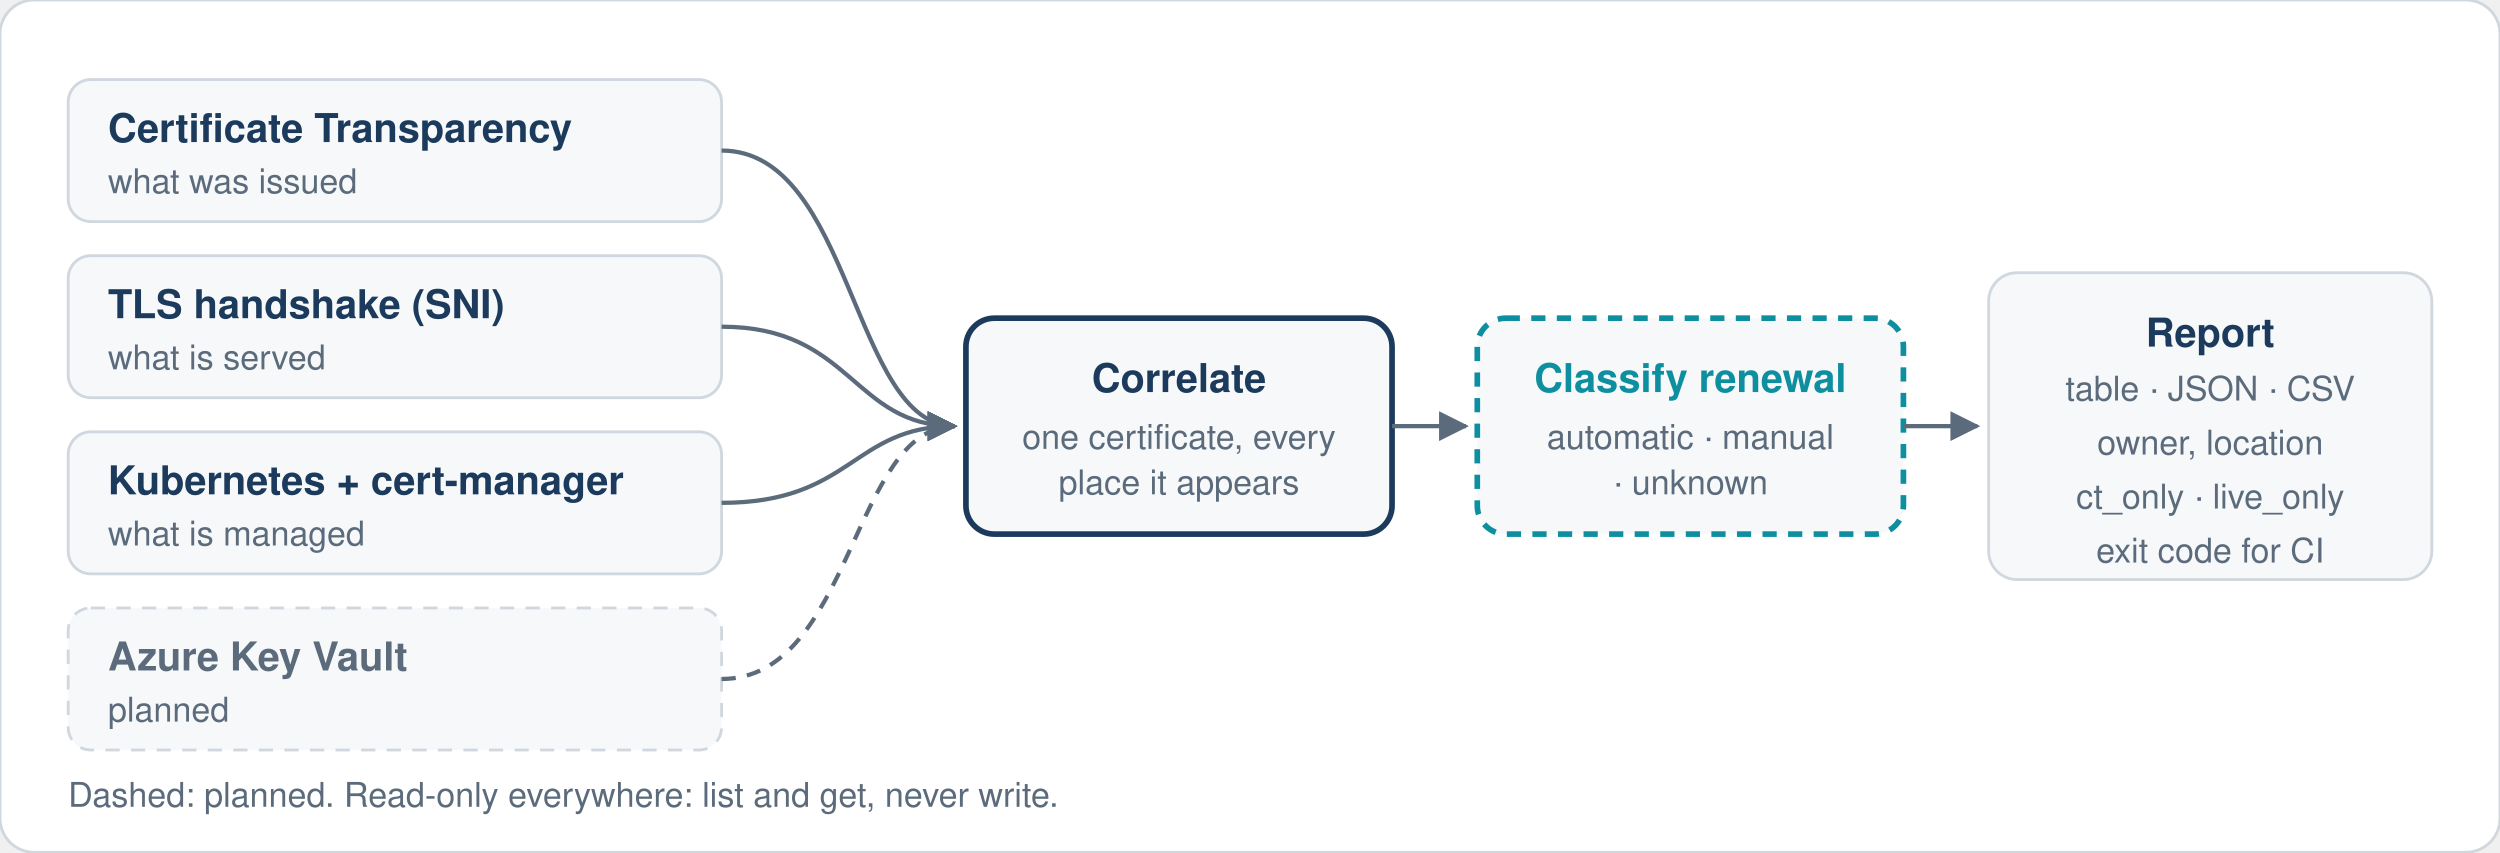
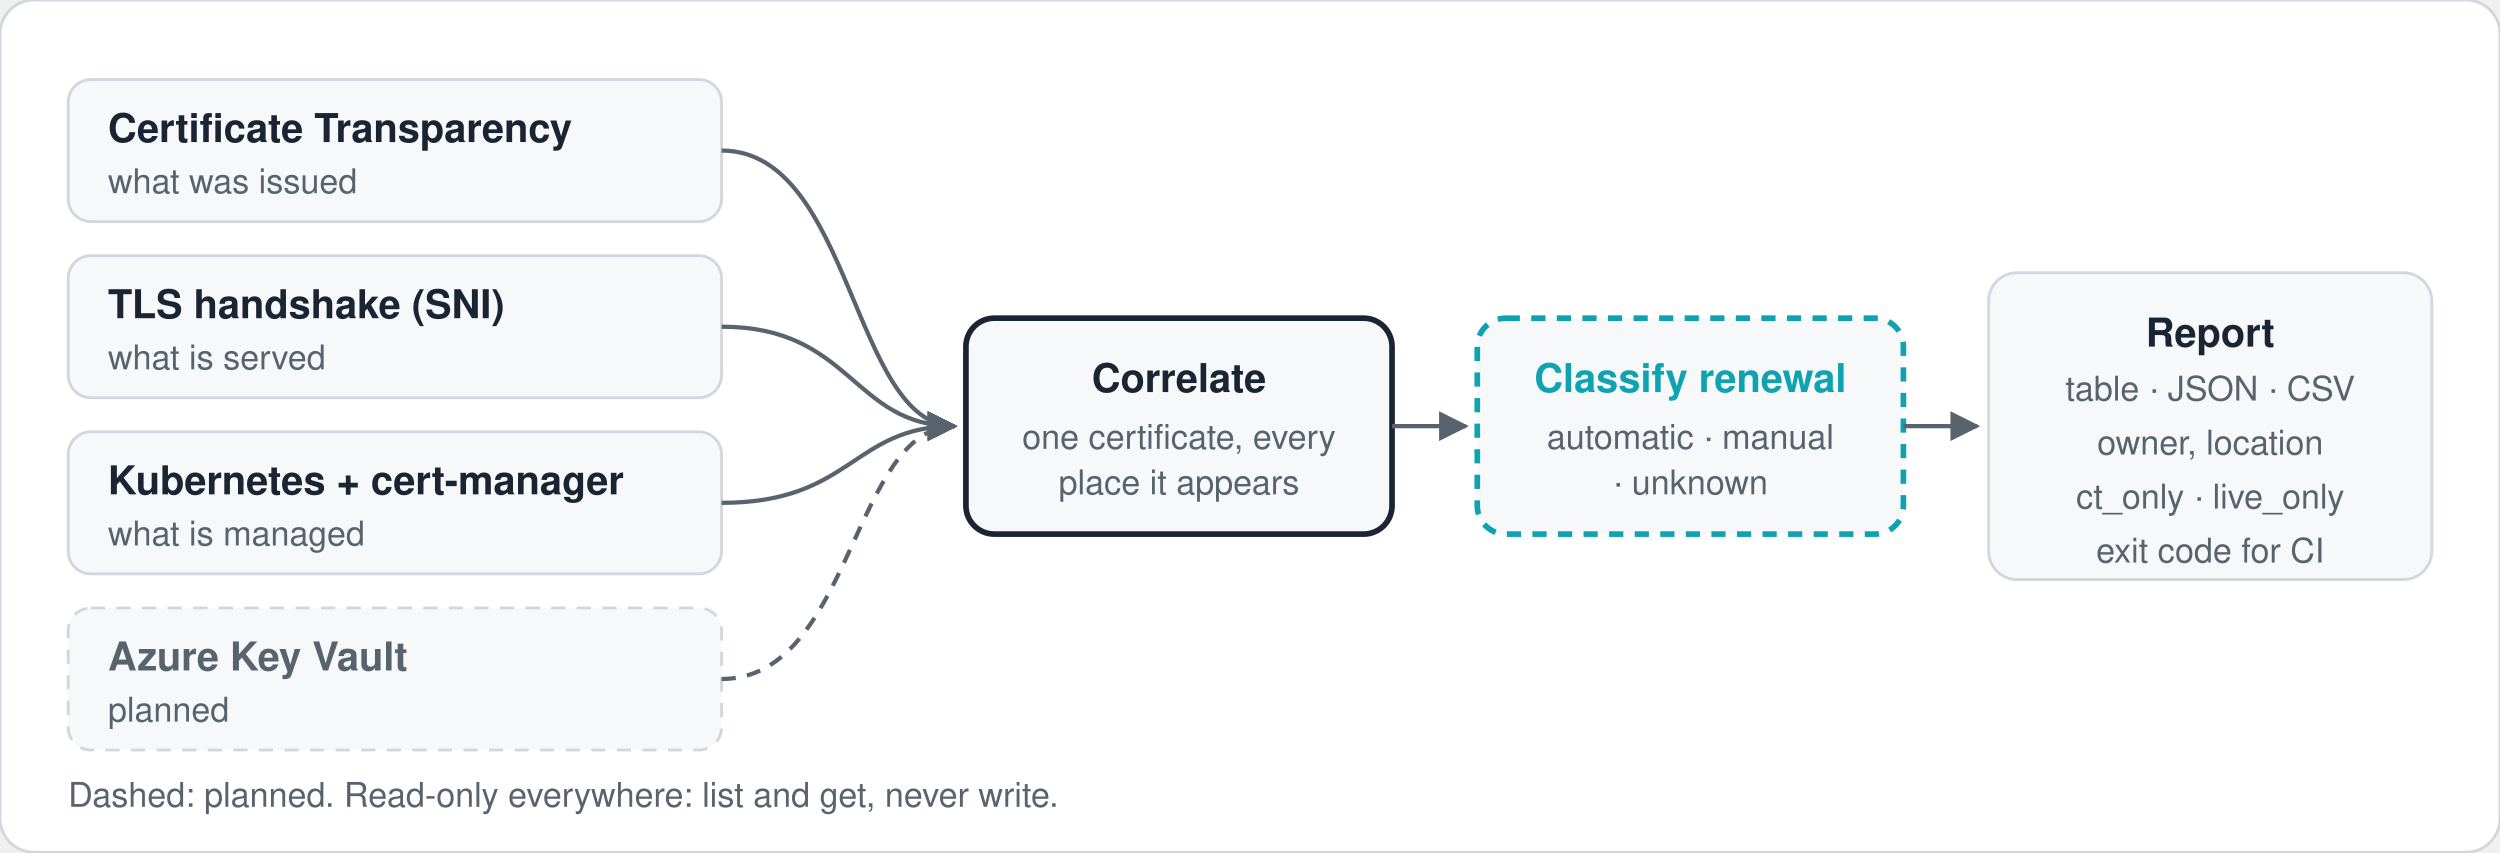
<svg xmlns="http://www.w3.org/2000/svg" viewBox="0 0 880 300" width="880" height="300" role="img" aria-label="Sources are correlated by fingerprint, renewal is classified, and a report is produced">
  <defs>
    <marker id="a" viewBox="0 0 10 10" refX="9" refY="5" markerWidth="7" markerHeight="7" orient="auto">
-       <path d="M0,0 L10,5 L0,10 z" fill="#5b6b7b" />
+       <path d="M0,0 L10,5 L0,10 z" fill="#59636E" />
    </marker>
  </defs>
-   <rect width="880" height="300" rx="12" fill="#ffffff" stroke="#d0d7de" />
-   <rect x="24" y="28" width="230" height="50" rx="8" fill="#f6f8fa" stroke="#d0d7de" />
-   <text x="38" y="50" font-family="-apple-system,BlinkMacSystemFont,'Segoe UI',Helvetica,Arial,sans-serif" font-size="14" font-weight="600" fill="#1b3a5c">Certificate Transparency</text>
-   <text x="38" y="68" font-family="-apple-system,BlinkMacSystemFont,'Segoe UI',Helvetica,Arial,sans-serif" font-size="12" fill="#5b6b7b">what was issued</text>
-   <path d="M254,53 C300,53 300,150 336,150" fill="none" stroke="#5b6b7b" stroke-width="1.5" marker-end="url(#a)" />
-   <rect x="24" y="90" width="230" height="50" rx="8" fill="#f6f8fa" stroke="#d0d7de" />
-   <text x="38" y="112" font-family="-apple-system,BlinkMacSystemFont,'Segoe UI',Helvetica,Arial,sans-serif" font-size="14" font-weight="600" fill="#1b3a5c">TLS handshake (SNI)</text>
-   <text x="38" y="130" font-family="-apple-system,BlinkMacSystemFont,'Segoe UI',Helvetica,Arial,sans-serif" font-size="12" fill="#5b6b7b">what is served</text>
-   <path d="M254,115 C300,115 300,150 336,150" fill="none" stroke="#5b6b7b" stroke-width="1.5" marker-end="url(#a)" />
-   <rect x="24" y="152" width="230" height="50" rx="8" fill="#f6f8fa" stroke="#d0d7de" />
-   <text x="38" y="174" font-family="-apple-system,BlinkMacSystemFont,'Segoe UI',Helvetica,Arial,sans-serif" font-size="14" font-weight="600" fill="#1b3a5c">Kubernetes + cert-manager</text>
-   <text x="38" y="192" font-family="-apple-system,BlinkMacSystemFont,'Segoe UI',Helvetica,Arial,sans-serif" font-size="12" fill="#5b6b7b">what is managed</text>
-   <path d="M254,177 C300,177 300,150 336,150" fill="none" stroke="#5b6b7b" stroke-width="1.5" marker-end="url(#a)" />
-   <rect x="24" y="214" width="230" height="50" rx="8" fill="#f6f8fa" stroke="#d0d7de" stroke-dasharray="5 4" />
-   <text x="38" y="236" font-family="-apple-system,BlinkMacSystemFont,'Segoe UI',Helvetica,Arial,sans-serif" font-size="14" font-weight="600" fill="#5b6b7b">Azure Key Vault</text>
-   <text x="38" y="254" font-family="-apple-system,BlinkMacSystemFont,'Segoe UI',Helvetica,Arial,sans-serif" font-size="12" fill="#5b6b7b">planned</text>
-   <path d="M254,239 C300,239 300,150 336,150" fill="none" stroke="#5b6b7b" stroke-width="1.5" marker-end="url(#a)" stroke-dasharray="5 4" />
-   <rect x="340" y="112" width="150" height="76" rx="10" fill="#f6f8fa" stroke="#1b3a5c" stroke-width="2" />
-   <text x="415" y="138" font-family="-apple-system,BlinkMacSystemFont,'Segoe UI',Helvetica,Arial,sans-serif" font-size="14" font-weight="700" fill="#1b3a5c" text-anchor="middle">Correlate</text>
-   <text x="415" y="158" font-family="-apple-system,BlinkMacSystemFont,'Segoe UI',Helvetica,Arial,sans-serif" font-size="12" fill="#5b6b7b" text-anchor="middle">one certificate, every</text>
-   <text x="415" y="174" font-family="-apple-system,BlinkMacSystemFont,'Segoe UI',Helvetica,Arial,sans-serif" font-size="12" fill="#5b6b7b" text-anchor="middle">place it appears</text>
-   <rect x="520" y="112" width="150" height="76" rx="10" fill="#f6f8fa" stroke="#0e8fa0" stroke-width="2" stroke-dasharray="5 4" />
-   <text x="595" y="138" font-family="-apple-system,BlinkMacSystemFont,'Segoe UI',Helvetica,Arial,sans-serif" font-size="14" font-weight="700" fill="#0e8fa0" text-anchor="middle">Classify renewal</text>
-   <text x="595" y="158" font-family="-apple-system,BlinkMacSystemFont,'Segoe UI',Helvetica,Arial,sans-serif" font-size="12" fill="#5b6b7b" text-anchor="middle">automatic · manual</text>
-   <text x="595" y="174" font-family="-apple-system,BlinkMacSystemFont,'Segoe UI',Helvetica,Arial,sans-serif" font-size="12" fill="#5b6b7b" text-anchor="middle">· unknown</text>
-   <path d="M490,150 L516,150" stroke="#5b6b7b" stroke-width="1.5" marker-end="url(#a)" />
-   <path d="M670,150 L696,150" stroke="#5b6b7b" stroke-width="1.5" marker-end="url(#a)" />
-   <rect x="700" y="96" width="156" height="108" rx="10" fill="#f6f8fa" stroke="#d0d7de" />
-   <text x="778" y="122" font-family="-apple-system,BlinkMacSystemFont,'Segoe UI',Helvetica,Arial,sans-serif" font-size="14" font-weight="700" fill="#1b3a5c" text-anchor="middle">Report</text>
-   <text x="778" y="141" font-family="-apple-system,BlinkMacSystemFont,'Segoe UI',Helvetica,Arial,sans-serif" font-size="12" font-weight="400" fill="#5b6b7b" text-anchor="middle">table · JSON · CSV</text>
-   <text x="778" y="160" font-family="-apple-system,BlinkMacSystemFont,'Segoe UI',Helvetica,Arial,sans-serif" font-size="12" font-weight="400" fill="#5b6b7b" text-anchor="middle">owner, location</text>
-   <text x="778" y="179" font-family="-apple-system,BlinkMacSystemFont,'Segoe UI',Helvetica,Arial,sans-serif" font-size="12" font-weight="400" fill="#5b6b7b" text-anchor="middle">ct_only · live_only</text>
-   <text x="778" y="198" font-family="-apple-system,BlinkMacSystemFont,'Segoe UI',Helvetica,Arial,sans-serif" font-size="12" font-weight="400" fill="#5b6b7b" text-anchor="middle">exit code for CI</text>
-   <text x="24" y="284" font-family="-apple-system,BlinkMacSystemFont,'Segoe UI',Helvetica,Arial,sans-serif" font-size="12" fill="#5b6b7b">Dashed: planned. Read-only everywhere: list and get, never write.</text>
+   <rect width="880" height="300" rx="12" fill="#FFFFFF" stroke="#D0D7DE" />
+   <rect x="24" y="28" width="230" height="50" rx="8" fill="#F6F8FA" stroke="#D0D7DE" />
+   <text x="38" y="50" font-family="-apple-system,BlinkMacSystemFont,'Segoe UI',Helvetica,Arial,sans-serif" font-size="14" font-weight="600" fill="#1B2433">Certificate Transparency</text>
+   <text x="38" y="68" font-family="-apple-system,BlinkMacSystemFont,'Segoe UI',Helvetica,Arial,sans-serif" font-size="12" fill="#59636E">what was issued</text>
+   <path d="M254,53 C300,53 300,150 336,150" fill="none" stroke="#59636E" stroke-width="1.5" marker-end="url(#a)" />
+   <rect x="24" y="90" width="230" height="50" rx="8" fill="#F6F8FA" stroke="#D0D7DE" />
+   <text x="38" y="112" font-family="-apple-system,BlinkMacSystemFont,'Segoe UI',Helvetica,Arial,sans-serif" font-size="14" font-weight="600" fill="#1B2433">TLS handshake (SNI)</text>
+   <text x="38" y="130" font-family="-apple-system,BlinkMacSystemFont,'Segoe UI',Helvetica,Arial,sans-serif" font-size="12" fill="#59636E">what is served</text>
+   <path d="M254,115 C300,115 300,150 336,150" fill="none" stroke="#59636E" stroke-width="1.5" marker-end="url(#a)" />
+   <rect x="24" y="152" width="230" height="50" rx="8" fill="#F6F8FA" stroke="#D0D7DE" />
+   <text x="38" y="174" font-family="-apple-system,BlinkMacSystemFont,'Segoe UI',Helvetica,Arial,sans-serif" font-size="14" font-weight="600" fill="#1B2433">Kubernetes + cert-manager</text>
+   <text x="38" y="192" font-family="-apple-system,BlinkMacSystemFont,'Segoe UI',Helvetica,Arial,sans-serif" font-size="12" fill="#59636E">what is managed</text>
+   <path d="M254,177 C300,177 300,150 336,150" fill="none" stroke="#59636E" stroke-width="1.5" marker-end="url(#a)" />
+   <rect x="24" y="214" width="230" height="50" rx="8" fill="#F6F8FA" stroke="#D0D7DE" stroke-dasharray="5 4" />
+   <text x="38" y="236" font-family="-apple-system,BlinkMacSystemFont,'Segoe UI',Helvetica,Arial,sans-serif" font-size="14" font-weight="600" fill="#59636E">Azure Key Vault</text>
+   <text x="38" y="254" font-family="-apple-system,BlinkMacSystemFont,'Segoe UI',Helvetica,Arial,sans-serif" font-size="12" fill="#59636E">planned</text>
+   <path d="M254,239 C300,239 300,150 336,150" fill="none" stroke="#59636E" stroke-width="1.5" marker-end="url(#a)" stroke-dasharray="5 4" />
+   <rect x="340" y="112" width="150" height="76" rx="10" fill="#F6F8FA" stroke="#1B2433" stroke-width="2" />
+   <text x="415" y="138" font-family="-apple-system,BlinkMacSystemFont,'Segoe UI',Helvetica,Arial,sans-serif" font-size="14" font-weight="700" fill="#1B2433" text-anchor="middle">Correlate</text>
+   <text x="415" y="158" font-family="-apple-system,BlinkMacSystemFont,'Segoe UI',Helvetica,Arial,sans-serif" font-size="12" fill="#59636E" text-anchor="middle">one certificate, every</text>
+   <text x="415" y="174" font-family="-apple-system,BlinkMacSystemFont,'Segoe UI',Helvetica,Arial,sans-serif" font-size="12" fill="#59636E" text-anchor="middle">place it appears</text>
+   <rect x="520" y="112" width="150" height="76" rx="10" fill="#F6F8FA" stroke="#0FA3B1" stroke-width="2" stroke-dasharray="5 4" />
+   <text x="595" y="138" font-family="-apple-system,BlinkMacSystemFont,'Segoe UI',Helvetica,Arial,sans-serif" font-size="14" font-weight="700" fill="#0FA3B1" text-anchor="middle">Classify renewal</text>
+   <text x="595" y="158" font-family="-apple-system,BlinkMacSystemFont,'Segoe UI',Helvetica,Arial,sans-serif" font-size="12" fill="#59636E" text-anchor="middle">automatic · manual</text>
+   <text x="595" y="174" font-family="-apple-system,BlinkMacSystemFont,'Segoe UI',Helvetica,Arial,sans-serif" font-size="12" fill="#59636E" text-anchor="middle">· unknown</text>
+   <path d="M490,150 L516,150" stroke="#59636E" stroke-width="1.5" marker-end="url(#a)" />
+   <path d="M670,150 L696,150" stroke="#59636E" stroke-width="1.5" marker-end="url(#a)" />
+   <rect x="700" y="96" width="156" height="108" rx="10" fill="#F6F8FA" stroke="#D0D7DE" />
+   <text x="778" y="122" font-family="-apple-system,BlinkMacSystemFont,'Segoe UI',Helvetica,Arial,sans-serif" font-size="14" font-weight="700" fill="#1B2433" text-anchor="middle">Report</text>
+   <text x="778" y="141" font-family="-apple-system,BlinkMacSystemFont,'Segoe UI',Helvetica,Arial,sans-serif" font-size="12" font-weight="400" fill="#59636E" text-anchor="middle">table · JSON · CSV</text>
+   <text x="778" y="160" font-family="-apple-system,BlinkMacSystemFont,'Segoe UI',Helvetica,Arial,sans-serif" font-size="12" font-weight="400" fill="#59636E" text-anchor="middle">owner, location</text>
+   <text x="778" y="179" font-family="-apple-system,BlinkMacSystemFont,'Segoe UI',Helvetica,Arial,sans-serif" font-size="12" font-weight="400" fill="#59636E" text-anchor="middle">ct_only · live_only</text>
+   <text x="778" y="198" font-family="-apple-system,BlinkMacSystemFont,'Segoe UI',Helvetica,Arial,sans-serif" font-size="12" font-weight="400" fill="#59636E" text-anchor="middle">exit code for CI</text>
+   <text x="24" y="284" font-family="-apple-system,BlinkMacSystemFont,'Segoe UI',Helvetica,Arial,sans-serif" font-size="12" fill="#59636E">Dashed: planned. Read-only everywhere: list and get, never write.</text>
</svg>
